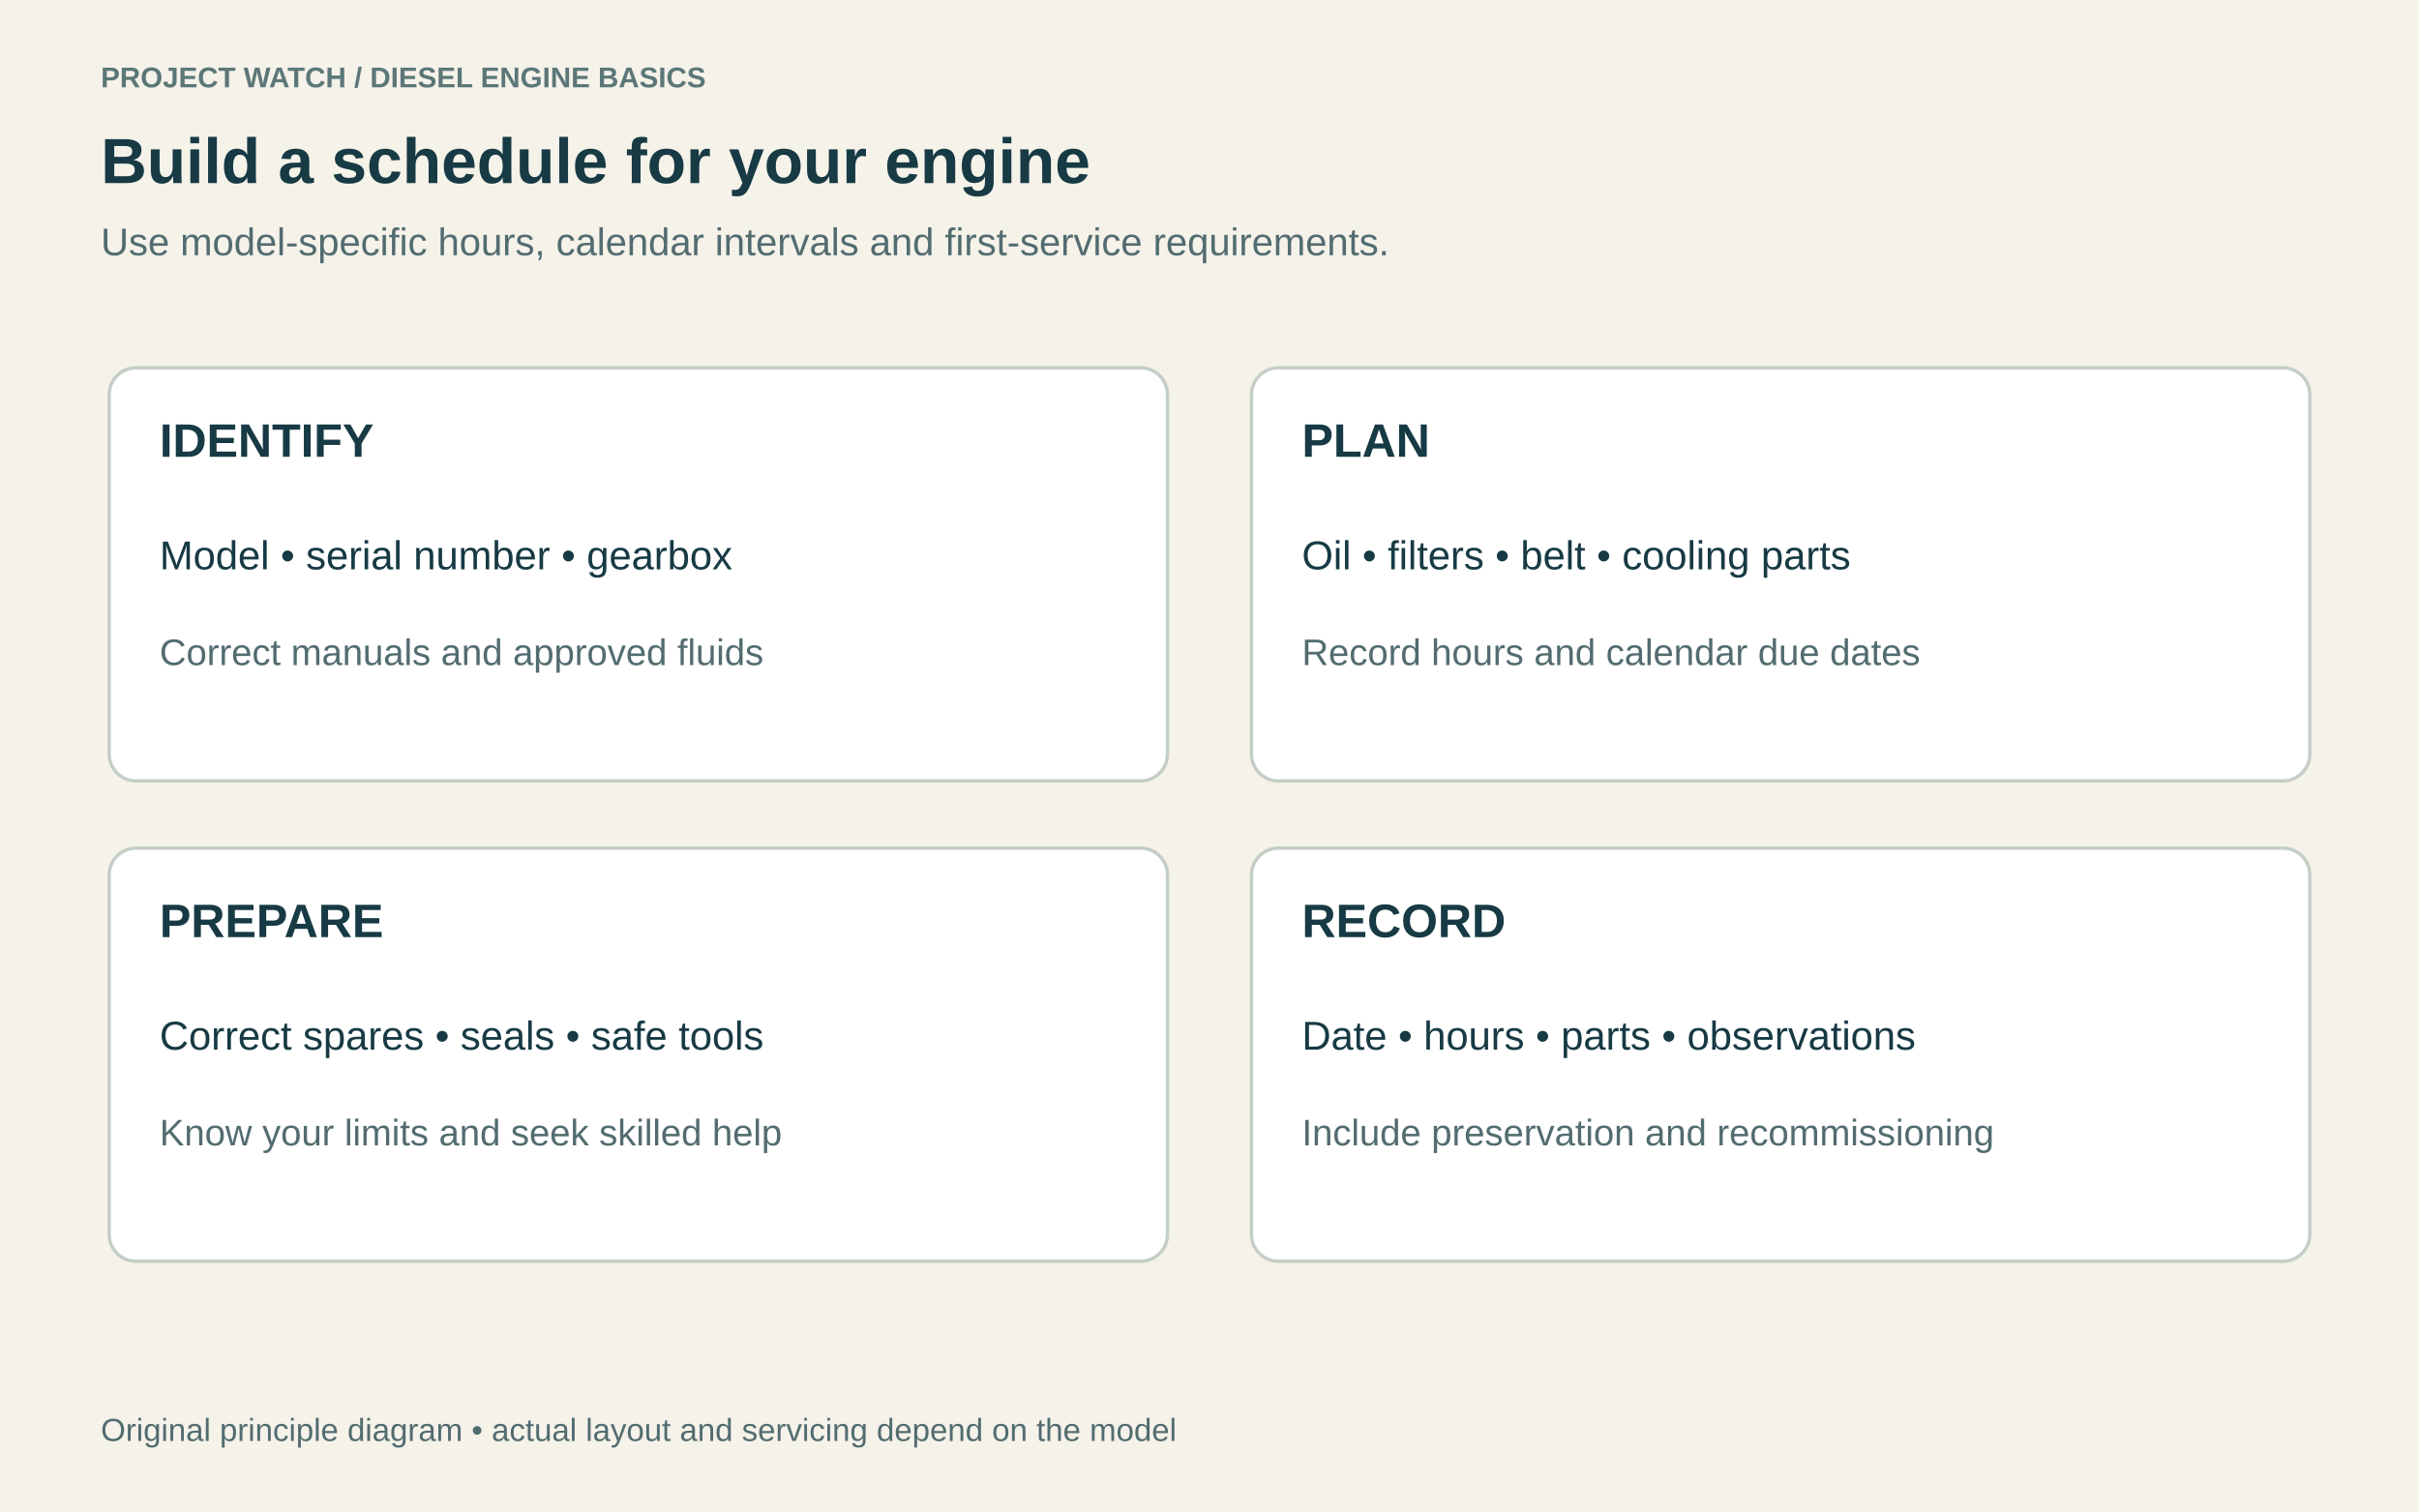
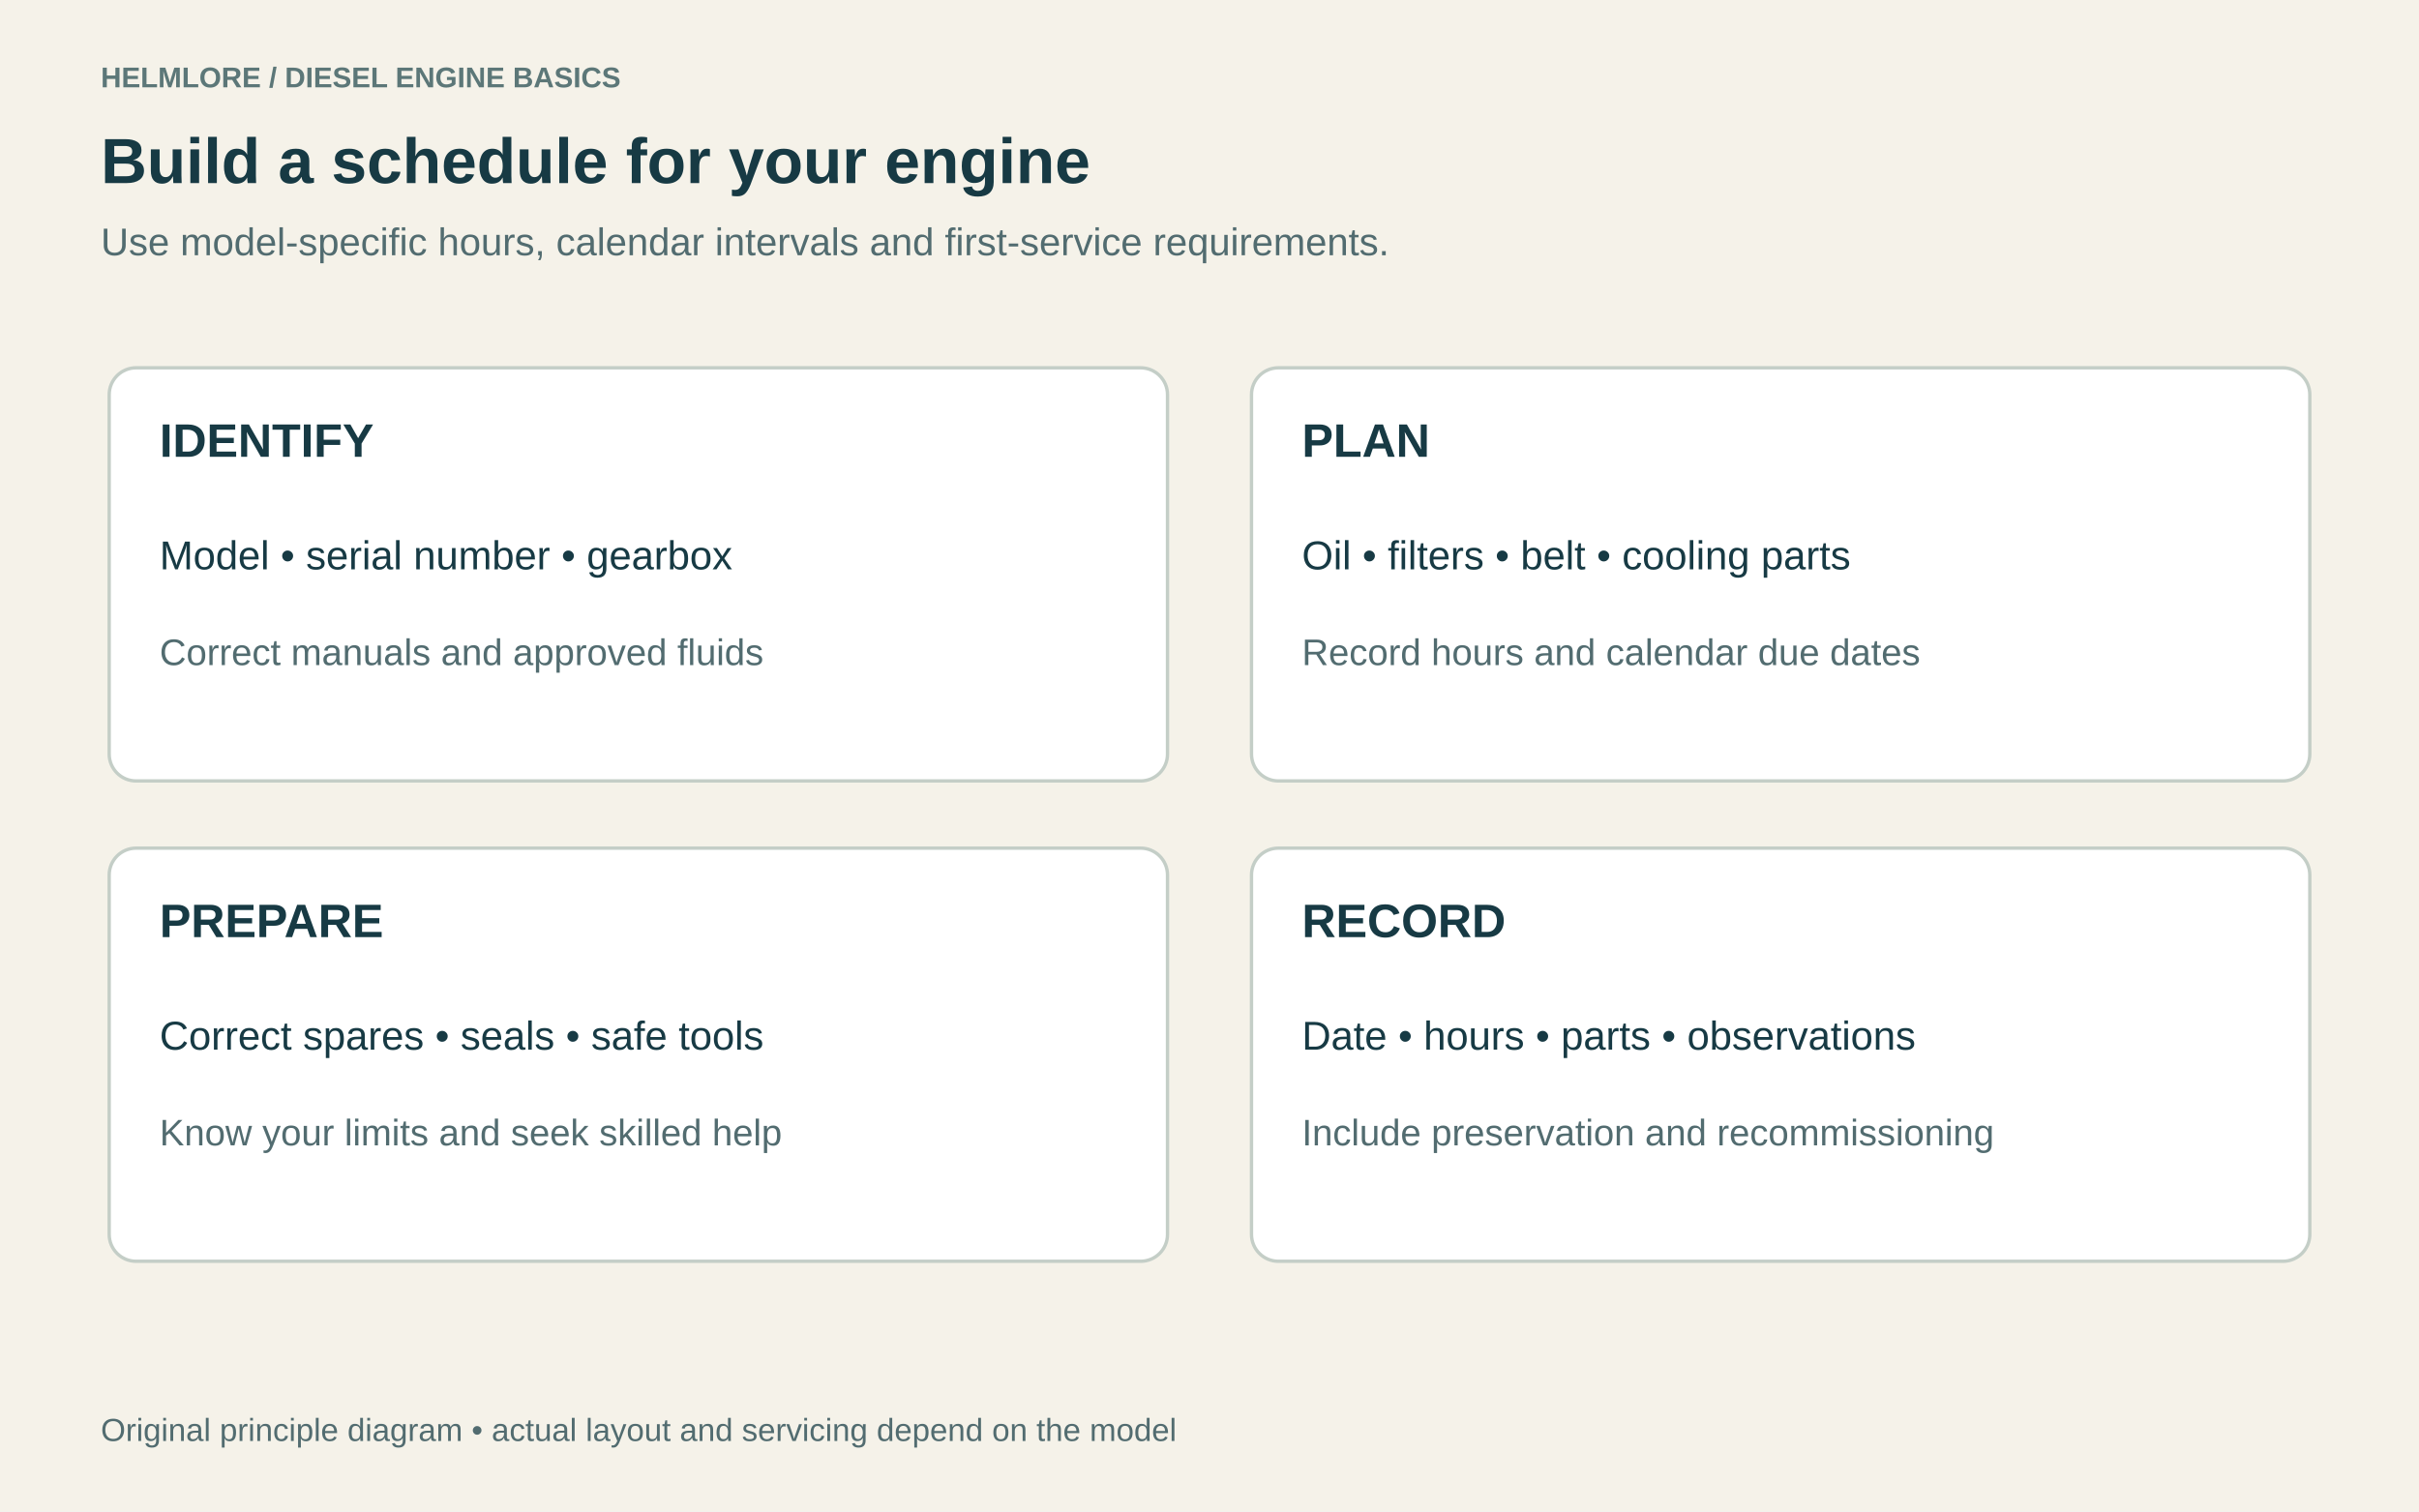
<svg xmlns="http://www.w3.org/2000/svg" viewBox="0 0 1440 900" role="img" aria-labelledby="title desc">
  <defs>
    <linearGradient id="metal">
      <stop stop-color="#6c8588" />
      <stop offset=".4" stop-color="#e2e9e6" />
      <stop offset=".65" stop-color="#b7c7c7" />
      <stop offset="1" stop-color="#516c73" />
    </linearGradient>
    <linearGradient id="brass">
      <stop stop-color="#73521d" />
      <stop offset=".42" stop-color="#e5c478" />
      <stop offset="1" stop-color="#8c6931" />
    </linearGradient>
    <linearGradient id="oil">
      <stop stop-color="#edd698" />
      <stop offset="1" stop-color="#b78135" />
    </linearGradient>
    <marker id="arrow" markerWidth="10" markerHeight="10" refX="7" refY="4" orient="auto">
      <path d="M0 0L8 4L0 8Z" fill="context-stroke" />
    </marker>
  </defs>
  <rect width="1440" height="900" fill="#f5f2e9" />
  <g font-family="Arial,Helvetica,sans-serif">
-     <text x="60" y="52" font-size="17" fill="#5c7778" font-weight="700" text-anchor="start">PROJECT WATCH / DIESEL ENGINE BASICS</text>
+     <text x="60" y="52" font-size="17" fill="#5c7778" font-weight="700" text-anchor="start">HELMLORE / DIESEL ENGINE BASICS</text>
    <text x="60" y="109" font-size="38" fill="#173a44" font-weight="700" text-anchor="start">Build a schedule for your engine</text>
    <text x="60" y="152" font-size="23" fill="#526c70" font-weight="400" text-anchor="start">Use model-specific hours, calendar intervals and first-service requirements.</text>
    <rect x="65" y="219" width="630" height="246" rx="16" fill="#fff" stroke="#c4cec7" stroke-width="2" />
    <text x="95" y="272" font-size="28" fill="#173a44" font-weight="700" text-anchor="start">IDENTIFY</text>
    <text x="95" y="339" font-size="24" fill="#173a44" font-weight="400" text-anchor="start">Model • serial number • gearbox</text>
    <text x="95" y="396" font-size="22" fill="#526c70" font-weight="400" text-anchor="start">Correct manuals and approved fluids</text>
    <rect x="745" y="219" width="630" height="246" rx="16" fill="#fff" stroke="#c4cec7" stroke-width="2" />
    <text x="775" y="272" font-size="28" fill="#173a44" font-weight="700" text-anchor="start">PLAN</text>
    <text x="775" y="339" font-size="24" fill="#173a44" font-weight="400" text-anchor="start">Oil • filters • belt • cooling parts</text>
    <text x="775" y="396" font-size="22" fill="#526c70" font-weight="400" text-anchor="start">Record hours and calendar due dates</text>
    <rect x="65" y="505" width="630" height="246" rx="16" fill="#fff" stroke="#c4cec7" stroke-width="2" />
    <text x="95" y="558" font-size="28" fill="#173a44" font-weight="700" text-anchor="start">PREPARE</text>
    <text x="95" y="625" font-size="24" fill="#173a44" font-weight="400" text-anchor="start">Correct spares • seals • safe tools</text>
    <text x="95" y="682" font-size="22" fill="#526c70" font-weight="400" text-anchor="start">Know your limits and seek skilled help</text>
    <rect x="745" y="505" width="630" height="246" rx="16" fill="#fff" stroke="#c4cec7" stroke-width="2" />
    <text x="775" y="558" font-size="28" fill="#173a44" font-weight="700" text-anchor="start">RECORD</text>
    <text x="775" y="625" font-size="24" fill="#173a44" font-weight="400" text-anchor="start">Date • hours • parts • observations</text>
    <text x="775" y="682" font-size="22" fill="#526c70" font-weight="400" text-anchor="start">Include preservation and recommissioning</text>
    <text x="60" y="858" font-size="19" fill="#526c70" font-weight="400" text-anchor="start">Original principle diagram • actual layout and servicing depend on the model</text>
  </g>
</svg>
